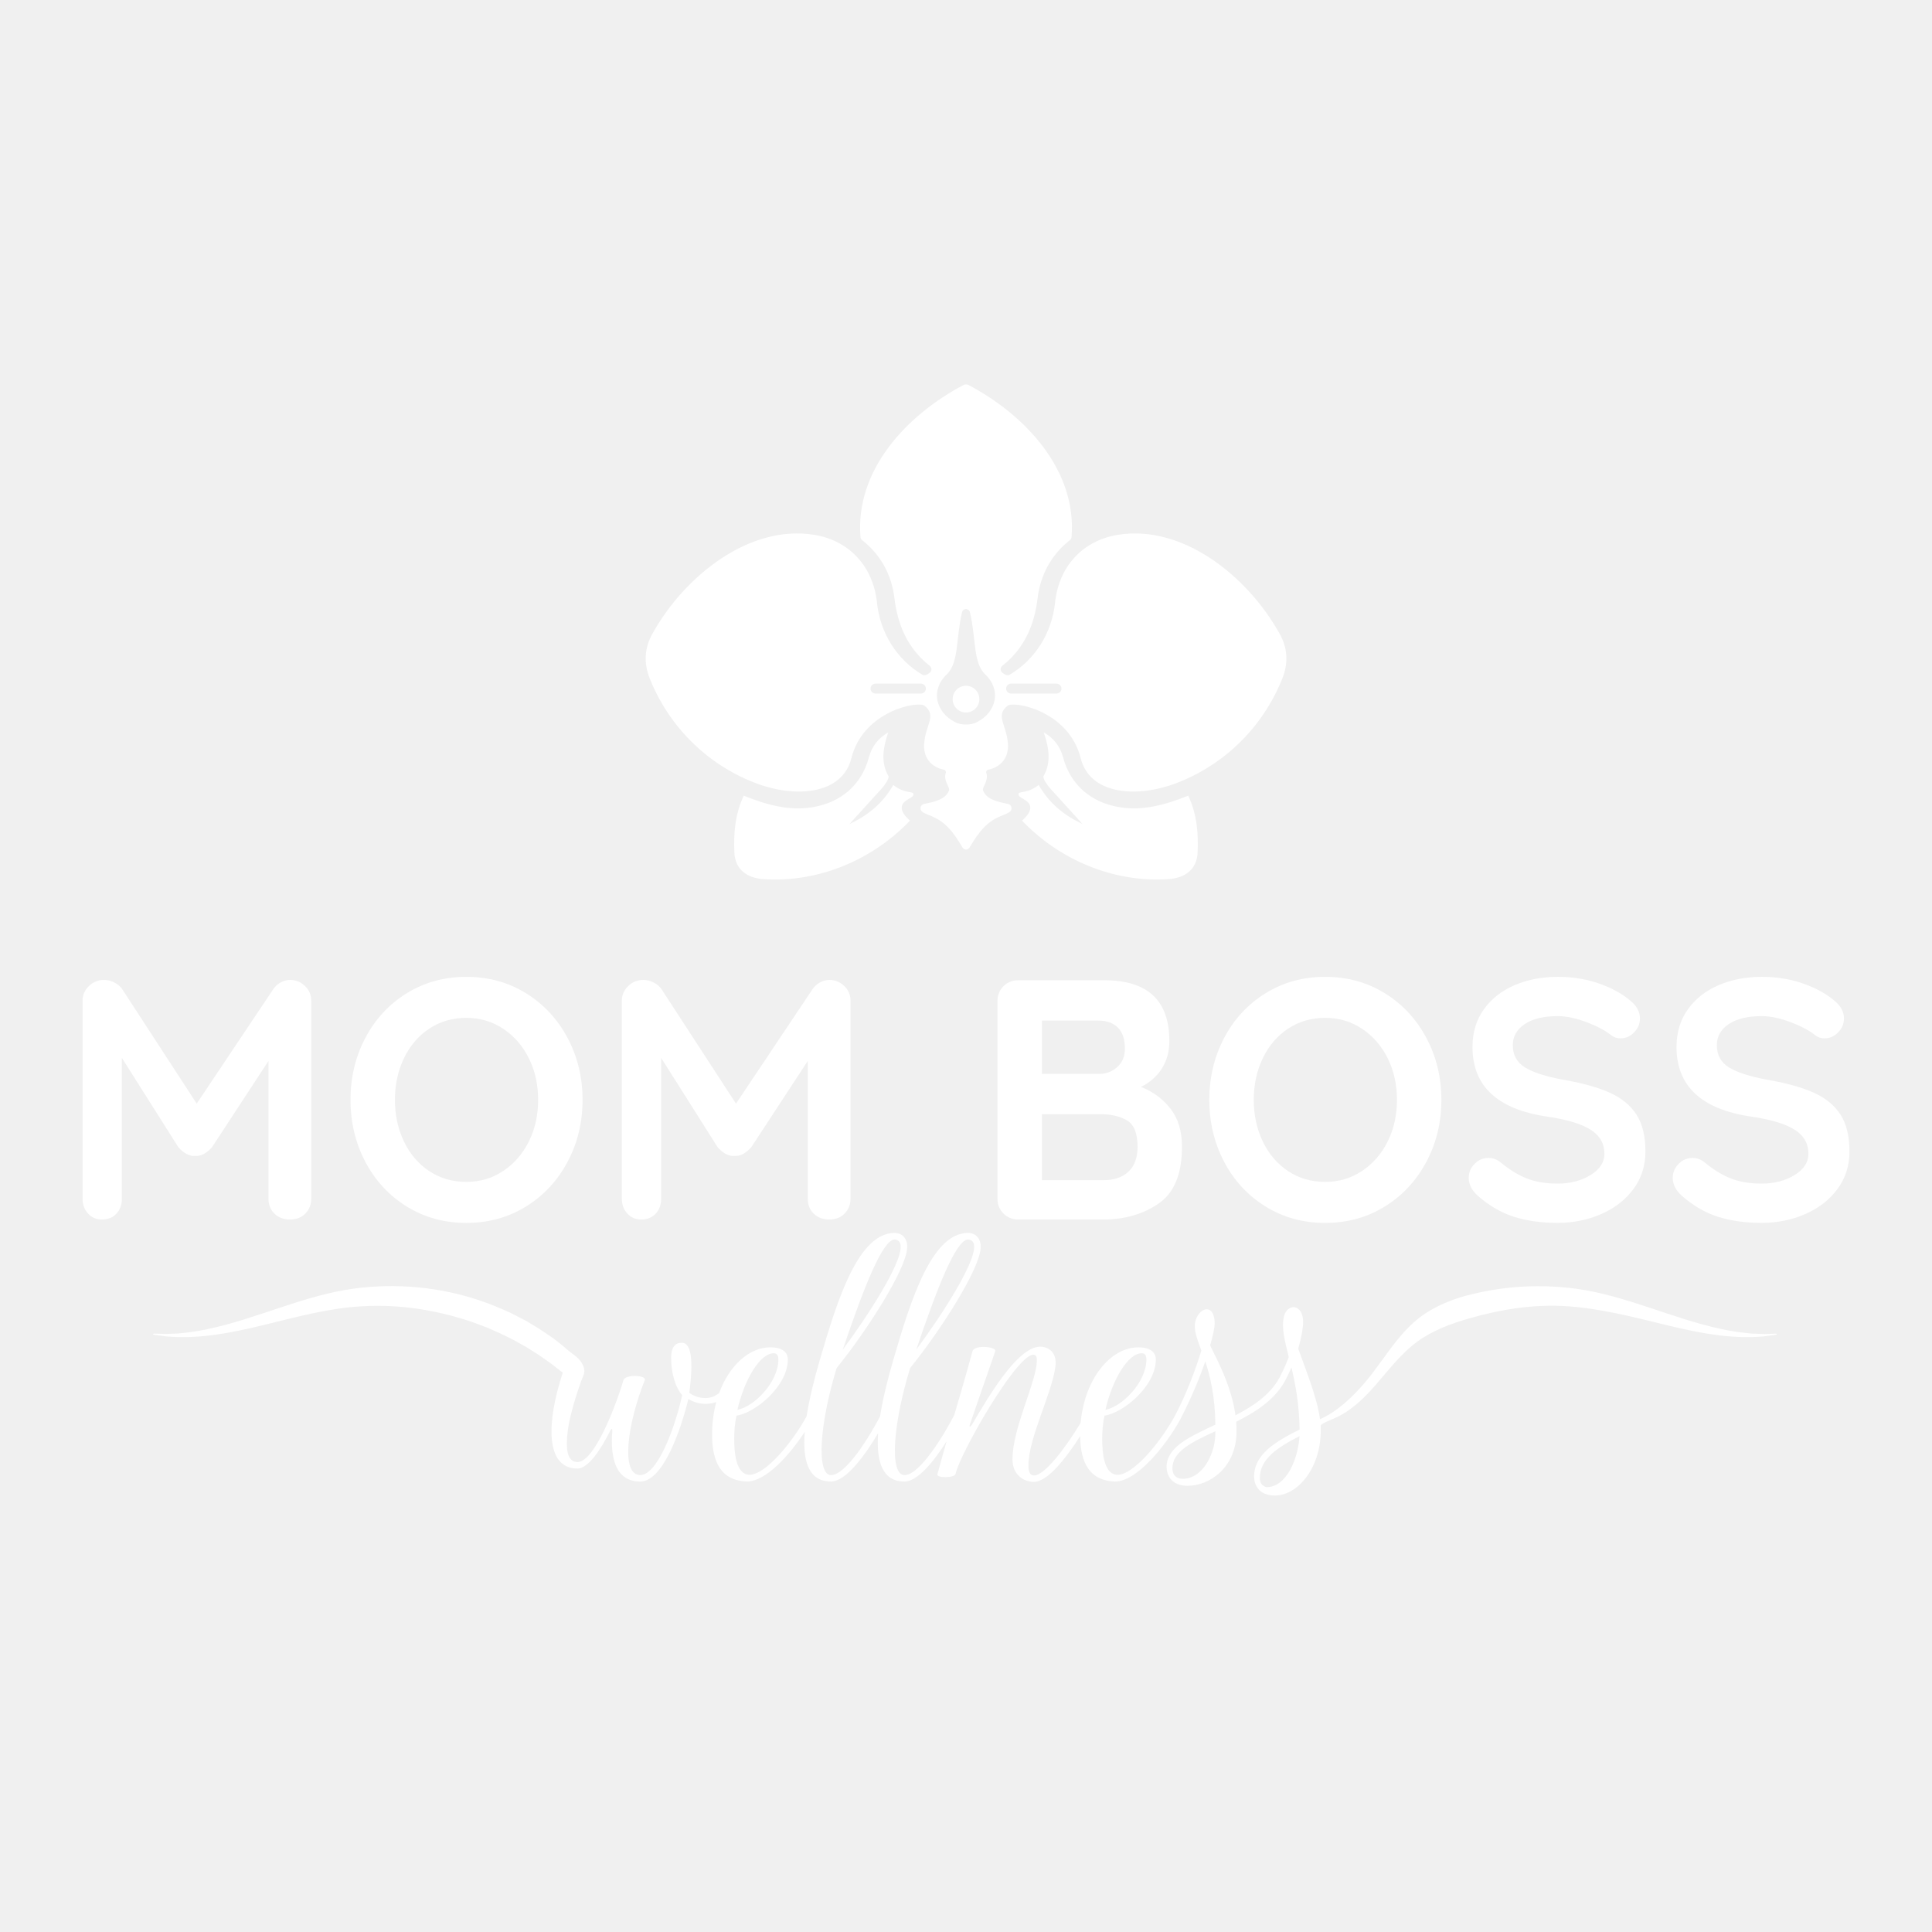
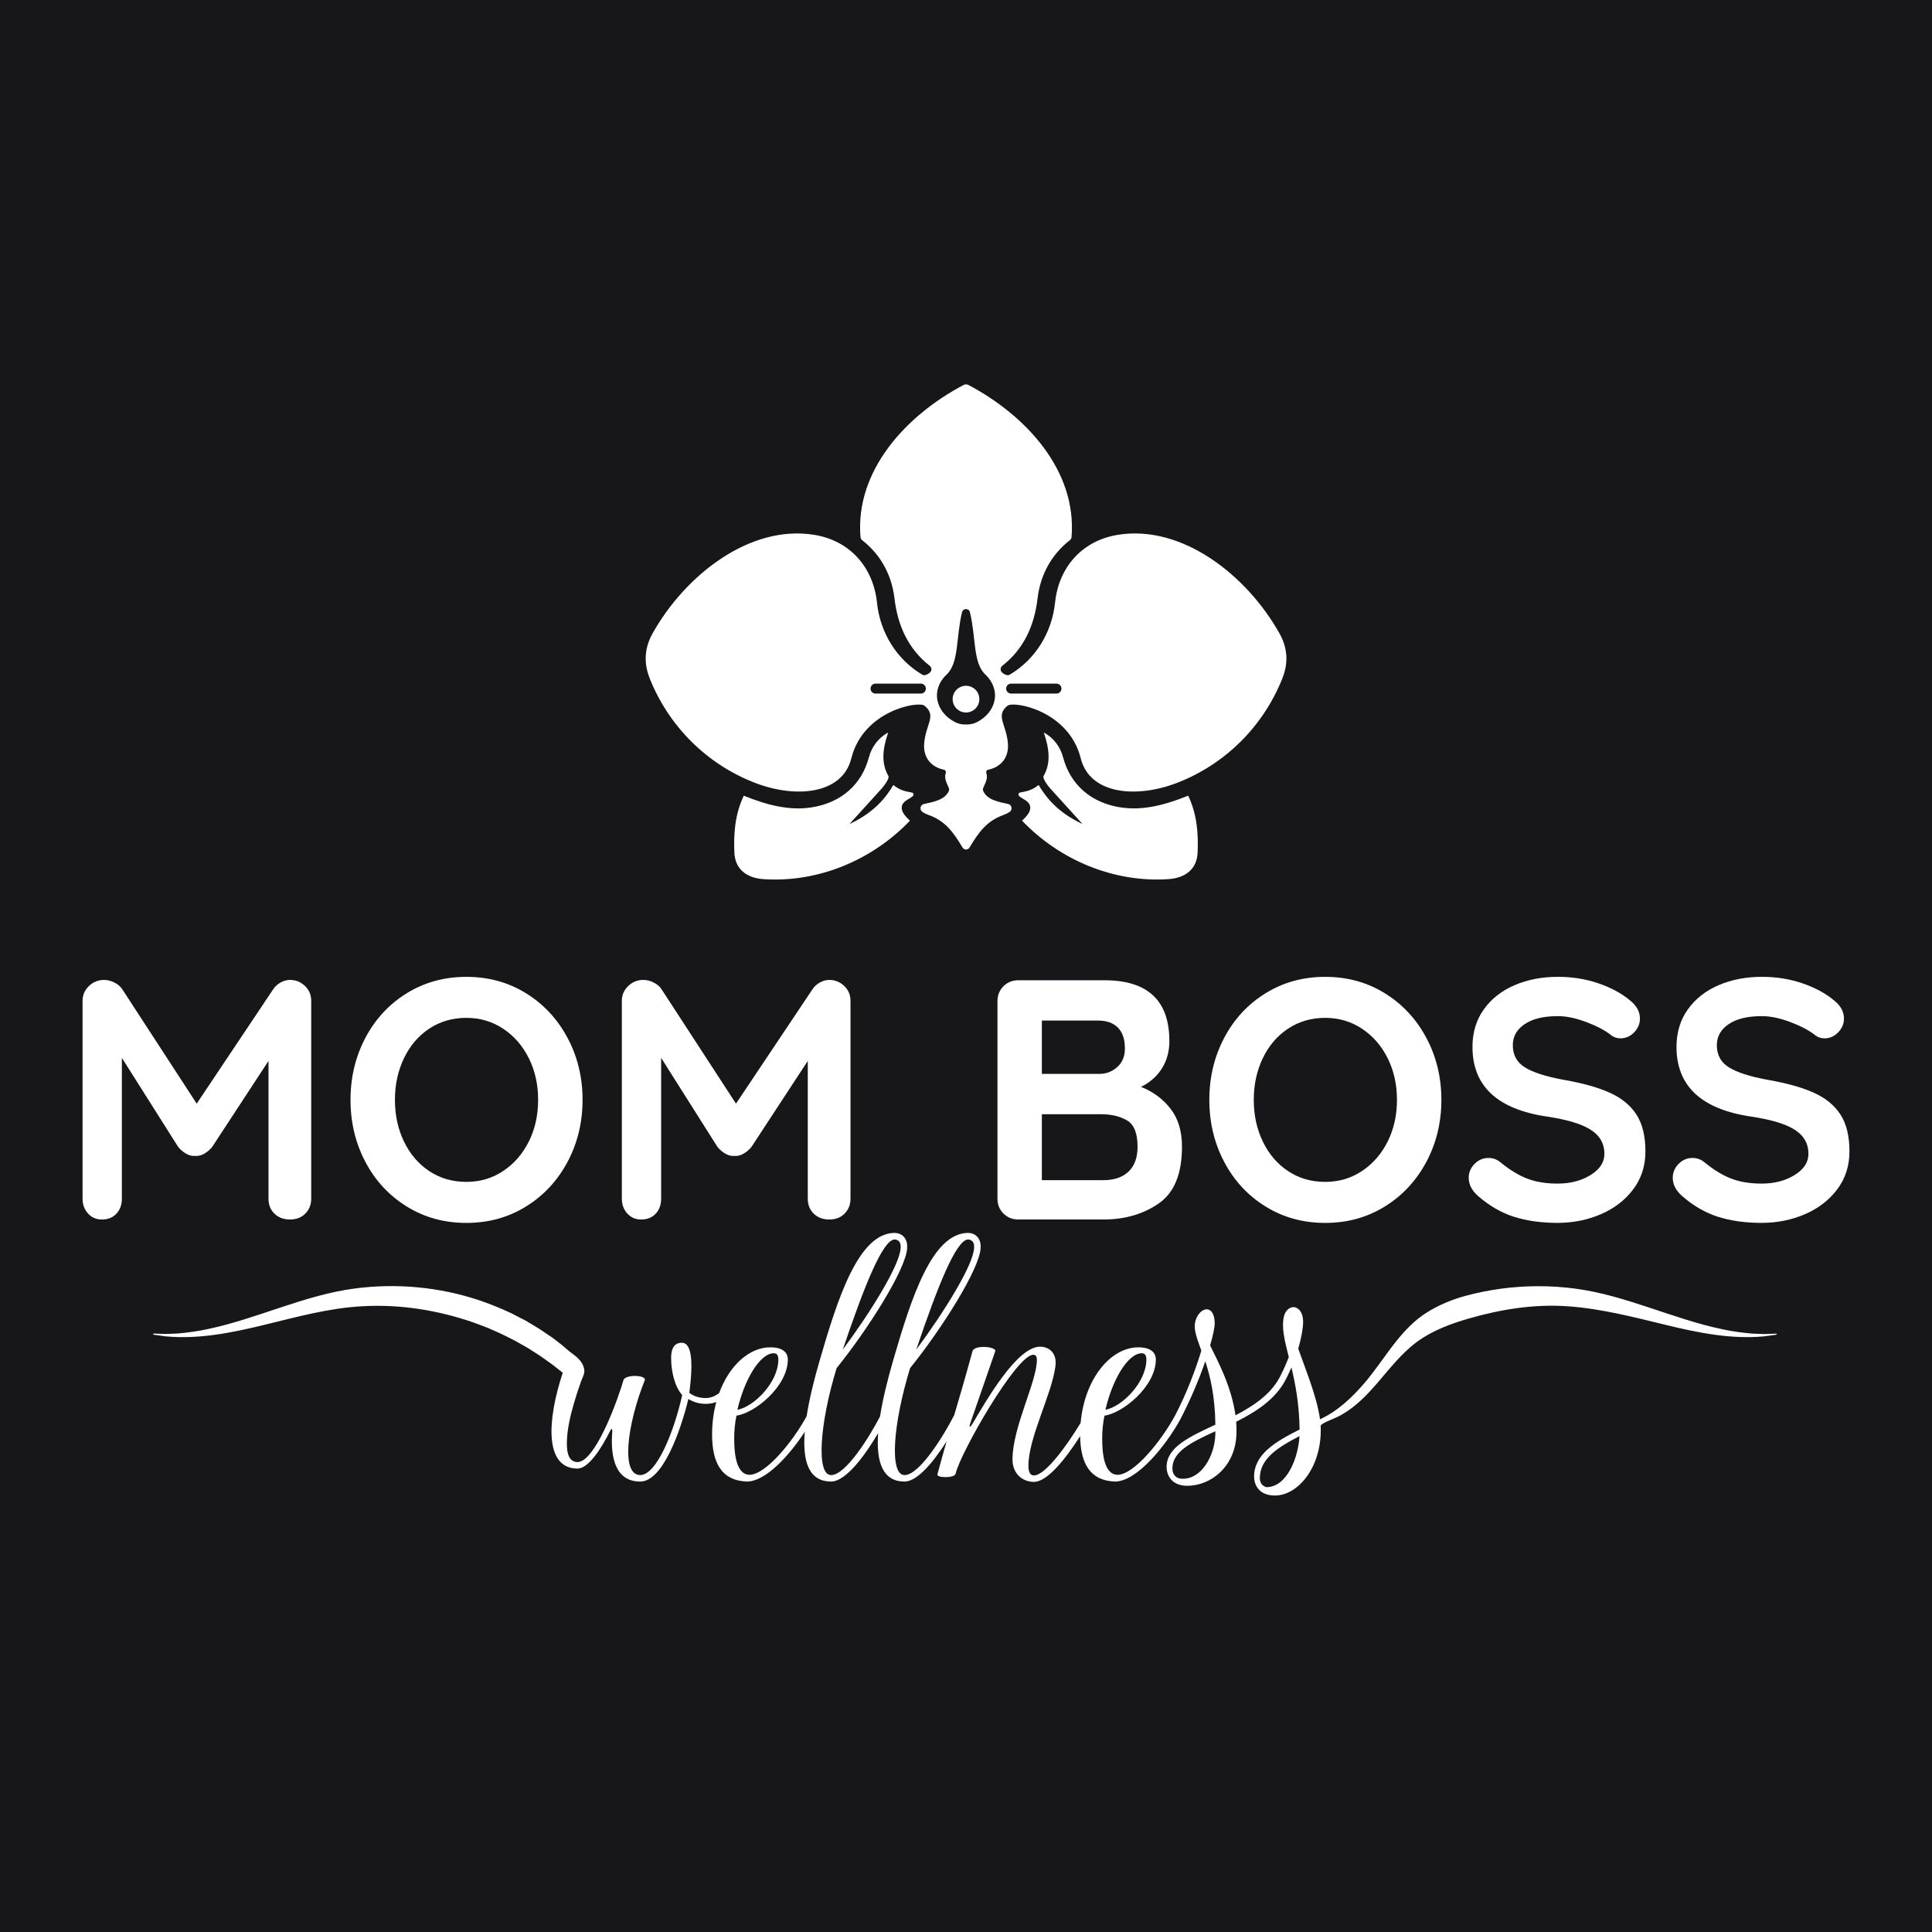
<svg xmlns="http://www.w3.org/2000/svg" id="Logo" viewBox="0 0 1024 1024">
-   <defs>
-     <style>
-       .cls-1 {
-         fill: #fff;
-       }
-     </style>
-   </defs>
  <g id="MBW_Combomark_BW" data-name="MBW Combomark BW">
+     <rect x="0" y="0" width="1024" height="1024" style="fill: #171619;" />
    <g id="MBW_Submark_BW" data-name="MBW Submark BW">
      <g id="MOM_BOSS" data-name="MOM BOSS">
-         <path class="cls-1" d="M161.6,522.55c2.23,2.11,3.35,4.74,3.35,7.88v104.88c0,3.14-1.03,5.77-3.08,7.88s-4.77,3.17-8.15,3.17-6.13-1.03-8.24-3.08c-2.11-2.05-3.17-4.71-3.17-7.97v-73l-29.89,45.65c-1.21,1.45-2.6,2.62-4.17,3.53-1.57.9-3.2,1.3-4.89,1.17-1.57.12-3.14-.27-4.71-1.17-1.57-.91-2.96-2.08-4.17-3.53l-29.89-47.27v74.62c0,3.26-.97,5.92-2.9,7.97-1.93,2.05-4.47,3.08-7.61,3.08s-5.5-1.06-7.42-3.17c-1.94-2.11-2.9-4.74-2.9-7.88v-104.88c0-3.02,1.12-5.61,3.35-7.79,2.23-2.17,4.92-3.26,8.06-3.26,1.81,0,3.63.45,5.43,1.36,1.81.9,3.2,2.08,4.17,3.53l39.49,60.68,40.58-60.68c.96-1.45,2.27-2.63,3.89-3.53,1.63-.9,3.29-1.36,4.98-1.36,3.02,0,5.65,1.06,7.88,3.17Z" />
-         <path class="cls-1" d="M300.8,615.83c-5.32,9.96-12.65,17.85-22.01,23.64-9.36,5.8-19.9,8.7-31.61,8.7s-22.25-2.9-31.6-8.7c-9.36-5.79-16.67-13.67-21.92-23.64-5.25-9.96-7.88-20.92-7.88-32.87s2.62-22.91,7.88-32.88c5.25-9.96,12.56-17.84,21.92-23.64,9.36-5.79,19.89-8.69,31.6-8.69s22.25,2.9,31.61,8.69c9.36,5.8,16.69,13.68,22.01,23.64,5.31,9.96,7.97,20.92,7.97,32.88s-2.66,22.91-7.97,32.87ZM280.33,560.95c-3.26-6.58-7.79-11.8-13.59-15.67-5.8-3.86-12.32-5.8-19.57-5.8s-13.92,1.91-19.65,5.71c-5.74,3.8-10.21,9.03-13.4,15.66-3.2,6.64-4.8,14.01-4.8,22.1s1.6,15.46,4.8,22.1c3.2,6.64,7.67,11.87,13.4,15.67,5.73,3.8,12.28,5.7,19.65,5.7s13.77-1.93,19.57-5.8c5.79-3.86,10.32-9.09,13.59-15.67,3.26-6.57,4.89-13.91,4.89-22s-1.63-15.42-4.89-22.01Z" />
-         <path class="cls-1" d="M447.43,522.55c2.23,2.11,3.35,4.74,3.35,7.88v104.88c0,3.14-1.03,5.77-3.08,7.88s-4.77,3.17-8.15,3.17-6.13-1.03-8.24-3.08c-2.11-2.05-3.17-4.71-3.17-7.97v-73l-29.89,45.65c-1.21,1.45-2.6,2.62-4.17,3.53-1.57.9-3.2,1.3-4.89,1.17-1.57.12-3.14-.27-4.71-1.17-1.57-.91-2.96-2.08-4.17-3.53l-29.89-47.27v74.62c0,3.26-.97,5.92-2.9,7.97-1.93,2.05-4.47,3.08-7.61,3.08s-5.5-1.06-7.42-3.17c-1.94-2.11-2.9-4.74-2.9-7.88v-104.88c0-3.02,1.12-5.61,3.35-7.79,2.23-2.17,4.92-3.26,8.06-3.26,1.81,0,3.63.45,5.43,1.36,1.81.9,3.2,2.08,4.17,3.53l39.49,60.68,40.58-60.68c.96-1.45,2.27-2.63,3.89-3.53,1.63-.9,3.29-1.36,4.98-1.36,3.02,0,5.65,1.06,7.88,3.17Z" />
-         <path class="cls-1" d="M620.41,587.66c4.05,5.19,6.07,11.9,6.07,20.11,0,14.37-4.1,24.4-12.31,30.07-8.22,5.68-18,8.52-29.34,8.52h-45.1c-3.14,0-5.77-1.06-7.88-3.17-2.11-2.11-3.17-4.74-3.17-7.88v-104.7c0-3.14,1.06-5.76,3.17-7.88,2.11-2.11,4.74-3.17,7.88-3.17h45.64c22.94,0,34.42,10.75,34.42,32.24,0,5.43-1.3,10.24-3.89,14.4-2.6,4.17-6.31,7.46-11.14,9.87,6.4,2.54,11.62,6.4,15.66,11.59ZM592.51,544.64c-2.48-2.47-5.95-3.71-10.41-3.71h-29.89v28.26h30.43c3.63,0,6.8-1.2,9.51-3.62,2.72-2.41,4.07-5.68,4.07-9.78,0-4.95-1.24-8.66-3.71-11.14ZM598.13,620.99c3.2-3.02,4.8-7.42,4.8-13.22,0-7.12-1.87-11.77-5.62-13.95-3.74-2.18-8.33-3.26-13.76-3.26h-31.34v34.96h32.61c5.68,0,10.11-1.51,13.31-4.53Z" />
-         <path class="cls-1" d="M755.99,615.83c-5.32,9.96-12.65,17.85-22.01,23.64-9.36,5.8-19.9,8.7-31.61,8.7s-22.25-2.9-31.6-8.7c-9.36-5.79-16.67-13.67-21.92-23.64-5.25-9.96-7.88-20.92-7.88-32.87s2.62-22.91,7.88-32.88c5.25-9.96,12.56-17.84,21.92-23.64,9.36-5.79,19.89-8.69,31.6-8.69s22.25,2.9,31.61,8.69c9.36,5.8,16.69,13.68,22.01,23.64,5.31,9.96,7.97,20.92,7.97,32.88s-2.66,22.91-7.97,32.87ZM735.53,560.95c-3.26-6.58-7.79-11.8-13.59-15.67-5.8-3.86-12.32-5.8-19.57-5.8s-13.92,1.91-19.65,5.71c-5.74,3.8-10.21,9.03-13.4,15.66-3.2,6.64-4.8,14.01-4.8,22.1s1.6,15.46,4.8,22.1c3.2,6.64,7.67,11.87,13.4,15.67,5.73,3.8,12.28,5.7,19.65,5.7s13.77-1.93,19.57-5.8c5.79-3.86,10.32-9.09,13.59-15.67,3.26-6.57,4.89-13.91,4.89-22s-1.63-15.42-4.89-22.01Z" />
-         <path class="cls-1" d="M802.36,644.9c-6.77-2.17-13.1-5.86-19.02-11.05-3.26-2.89-4.89-6.09-4.89-9.6,0-2.78,1.02-5.22,3.08-7.34,2.05-2.11,4.53-3.17,7.43-3.17,2.29,0,4.34.73,6.16,2.18,4.83,3.99,9.54,6.88,14.13,8.69,4.59,1.81,10.02,2.72,16.3,2.72,6.76,0,12.59-1.51,17.48-4.53,4.89-3.02,7.34-6.76,7.34-11.23,0-5.43-2.42-9.69-7.25-12.77-4.83-3.08-12.5-5.4-23.01-6.97-26.45-3.86-39.67-16.18-39.67-36.95,0-7.61,1.99-14.22,5.98-19.84,3.99-5.61,9.42-9.9,16.3-12.86,6.88-2.96,14.55-4.44,23.01-4.44,7.61,0,14.76,1.15,21.46,3.44,6.7,2.29,12.29,5.32,16.76,9.06,3.5,2.78,5.25,5.98,5.25,9.6,0,2.78-1.03,5.23-3.08,7.34-2.05,2.11-4.47,3.17-7.25,3.17-1.81,0-3.44-.54-4.89-1.63-3.14-2.54-7.52-4.86-13.13-6.98-5.62-2.11-10.66-3.17-15.12-3.17-7.61,0-13.49,1.42-17.66,4.26-4.17,2.84-6.25,6.55-6.25,11.14,0,5.19,2.14,9.11,6.43,11.77,4.28,2.66,11.02,4.83,20.2,6.52,10.38,1.81,18.69,4.14,24.91,6.97,6.22,2.84,10.89,6.7,14.04,11.59,3.14,4.89,4.71,11.39,4.71,19.47,0,7.61-2.14,14.28-6.43,20.02-4.29,5.73-9.99,10.14-17.12,13.22-7.12,3.08-14.8,4.62-23.01,4.62-8.69,0-16.42-1.09-23.18-3.26Z" />
-         <path class="cls-1" d="M910.5,644.9c-6.77-2.17-13.1-5.86-19.02-11.05-3.26-2.89-4.89-6.09-4.89-9.6,0-2.78,1.02-5.22,3.08-7.34s4.53-3.17,7.43-3.17c2.29,0,4.34.73,6.16,2.18,4.83,3.99,9.54,6.88,14.13,8.69,4.59,1.81,10.02,2.72,16.3,2.72,6.76,0,12.59-1.51,17.48-4.53,4.89-3.02,7.34-6.76,7.34-11.23,0-5.43-2.42-9.69-7.25-12.77-4.83-3.08-12.5-5.4-23.01-6.97-26.45-3.86-39.67-16.18-39.67-36.95,0-7.61,1.99-14.22,5.98-19.84,3.99-5.61,9.42-9.9,16.3-12.86,6.88-2.96,14.55-4.44,23.01-4.44,7.61,0,14.76,1.15,21.46,3.44,6.7,2.29,12.29,5.32,16.76,9.06,3.5,2.78,5.25,5.98,5.25,9.6,0,2.78-1.03,5.23-3.08,7.34-2.05,2.11-4.47,3.17-7.25,3.17-1.81,0-3.44-.54-4.89-1.63-3.14-2.54-7.52-4.86-13.13-6.98-5.62-2.11-10.66-3.17-15.12-3.17-7.61,0-13.49,1.42-17.66,4.26-4.17,2.84-6.25,6.55-6.25,11.14,0,5.19,2.14,9.11,6.43,11.77,4.28,2.66,11.02,4.83,20.2,6.52,10.38,1.81,18.69,4.14,24.91,6.97,6.22,2.84,10.89,6.7,14.04,11.59,3.14,4.89,4.71,11.39,4.71,19.47,0,7.61-2.14,14.28-6.43,20.02-4.29,5.73-9.99,10.14-17.12,13.22-7.12,3.08-14.8,4.62-23.01,4.62-8.69,0-16.42-1.09-23.18-3.26Z" />
+         <path d="M161.6,522.55c2.23,2.11,3.35,4.74,3.35,7.88v104.88c0,3.14-1.03,5.77-3.08,7.88s-4.77,3.17-8.15,3.17-6.13-1.03-8.24-3.08c-2.11-2.05-3.17-4.71-3.17-7.97v-73l-29.89,45.65c-1.21,1.45-2.6,2.62-4.17,3.53-1.57.9-3.2,1.3-4.89,1.17-1.57.12-3.14-.27-4.71-1.17-1.57-.91-2.96-2.08-4.17-3.53l-29.89-47.27v74.62c0,3.26-.97,5.92-2.9,7.97-1.93,2.05-4.47,3.08-7.61,3.08s-5.5-1.06-7.42-3.17c-1.94-2.11-2.9-4.74-2.9-7.88v-104.88c0-3.02,1.12-5.61,3.35-7.79,2.23-2.17,4.92-3.26,8.06-3.26,1.81,0,3.63.45,5.43,1.36,1.81.9,3.2,2.08,4.17,3.53l39.49,60.68,40.58-60.68c.96-1.45,2.27-2.63,3.89-3.53,1.63-.9,3.29-1.36,4.98-1.36,3.02,0,5.65,1.06,7.88,3.17Z" style="fill: #fff;" />
+         <path d="M300.8,615.83c-5.32,9.96-12.65,17.85-22.01,23.64-9.36,5.8-19.9,8.7-31.61,8.7s-22.25-2.9-31.6-8.7c-9.36-5.79-16.67-13.67-21.92-23.64-5.25-9.96-7.88-20.92-7.88-32.87s2.62-22.91,7.88-32.88c5.25-9.96,12.56-17.84,21.92-23.64,9.36-5.79,19.89-8.69,31.6-8.69s22.25,2.9,31.61,8.69c9.36,5.8,16.69,13.68,22.01,23.64,5.31,9.96,7.97,20.92,7.97,32.88s-2.66,22.91-7.97,32.87ZM280.33,560.95c-3.26-6.58-7.79-11.8-13.59-15.67-5.8-3.86-12.32-5.8-19.57-5.8s-13.92,1.91-19.65,5.71c-5.74,3.8-10.21,9.03-13.4,15.66-3.2,6.64-4.8,14.01-4.8,22.1s1.6,15.46,4.8,22.1c3.2,6.64,7.67,11.87,13.4,15.67,5.73,3.8,12.28,5.7,19.65,5.7s13.77-1.93,19.57-5.8c5.79-3.86,10.32-9.09,13.59-15.67,3.26-6.57,4.89-13.91,4.89-22s-1.63-15.42-4.89-22.01Z" style="fill: #fff;" />
+         <path d="M447.43,522.55c2.23,2.11,3.35,4.74,3.35,7.88v104.88c0,3.14-1.03,5.77-3.08,7.88s-4.77,3.17-8.15,3.17-6.13-1.03-8.24-3.08c-2.11-2.05-3.17-4.71-3.17-7.97v-73l-29.89,45.65c-1.21,1.45-2.6,2.62-4.17,3.53-1.57.9-3.2,1.3-4.89,1.17-1.57.12-3.14-.27-4.71-1.17-1.57-.91-2.96-2.08-4.17-3.53l-29.89-47.27v74.62c0,3.26-.97,5.92-2.9,7.97-1.93,2.05-4.47,3.08-7.61,3.08s-5.5-1.06-7.42-3.17c-1.94-2.11-2.9-4.74-2.9-7.88v-104.88c0-3.02,1.12-5.61,3.35-7.79,2.23-2.17,4.92-3.26,8.06-3.26,1.81,0,3.63.45,5.43,1.36,1.81.9,3.2,2.08,4.17,3.53l39.49,60.68,40.58-60.68c.96-1.45,2.27-2.63,3.89-3.53,1.63-.9,3.29-1.36,4.98-1.36,3.02,0,5.65,1.06,7.88,3.17Z" style="fill: #fff;" />
+         <path d="M620.41,587.66c4.05,5.19,6.07,11.9,6.07,20.11,0,14.37-4.1,24.4-12.31,30.07-8.22,5.68-18,8.52-29.34,8.52h-45.1c-3.14,0-5.77-1.06-7.88-3.17-2.11-2.11-3.17-4.74-3.17-7.88v-104.7c0-3.14,1.06-5.76,3.17-7.88,2.11-2.11,4.74-3.17,7.88-3.17h45.64c22.94,0,34.42,10.75,34.42,32.24,0,5.43-1.3,10.24-3.89,14.4-2.6,4.17-6.31,7.46-11.14,9.87,6.4,2.54,11.62,6.4,15.66,11.59ZM592.51,544.64c-2.48-2.47-5.95-3.71-10.41-3.71h-29.89v28.26h30.43c3.63,0,6.8-1.2,9.51-3.62,2.72-2.41,4.07-5.68,4.07-9.78,0-4.95-1.24-8.66-3.71-11.14ZM598.13,620.99c3.2-3.02,4.8-7.42,4.8-13.22,0-7.12-1.87-11.77-5.62-13.95-3.74-2.18-8.33-3.26-13.76-3.26h-31.34v34.96h32.61c5.68,0,10.11-1.51,13.31-4.53Z" style="fill: #fff;" />
+         <path d="M755.99,615.83c-5.32,9.96-12.65,17.85-22.01,23.64-9.36,5.8-19.9,8.7-31.61,8.7s-22.25-2.9-31.6-8.7c-9.36-5.79-16.67-13.67-21.92-23.64-5.25-9.96-7.88-20.92-7.88-32.87s2.62-22.91,7.88-32.88c5.25-9.96,12.56-17.84,21.92-23.64,9.36-5.79,19.89-8.69,31.6-8.69s22.25,2.9,31.61,8.69c9.36,5.8,16.69,13.68,22.01,23.64,5.31,9.96,7.97,20.92,7.97,32.88s-2.66,22.91-7.97,32.87ZM735.53,560.95c-3.26-6.58-7.79-11.8-13.59-15.67-5.8-3.86-12.32-5.8-19.57-5.8s-13.92,1.91-19.65,5.71c-5.74,3.8-10.21,9.03-13.4,15.66-3.2,6.64-4.8,14.01-4.8,22.1s1.6,15.46,4.8,22.1c3.2,6.64,7.67,11.87,13.4,15.67,5.73,3.8,12.28,5.7,19.65,5.7s13.77-1.93,19.57-5.8c5.79-3.86,10.32-9.09,13.59-15.67,3.26-6.57,4.89-13.91,4.89-22s-1.63-15.42-4.89-22.01Z" style="fill: #fff;" />
+         <path d="M802.36,644.9c-6.77-2.17-13.1-5.86-19.02-11.05-3.26-2.89-4.89-6.09-4.89-9.6,0-2.78,1.02-5.22,3.08-7.34,2.05-2.11,4.53-3.17,7.43-3.17,2.29,0,4.34.73,6.16,2.18,4.83,3.99,9.54,6.88,14.13,8.69,4.59,1.81,10.02,2.72,16.3,2.72,6.76,0,12.59-1.51,17.48-4.53,4.89-3.02,7.34-6.76,7.34-11.23,0-5.43-2.42-9.69-7.25-12.77-4.83-3.08-12.5-5.4-23.01-6.97-26.45-3.86-39.67-16.18-39.67-36.95,0-7.61,1.99-14.22,5.98-19.84,3.99-5.61,9.42-9.9,16.3-12.86,6.88-2.96,14.55-4.44,23.01-4.44,7.61,0,14.76,1.15,21.46,3.44,6.7,2.29,12.29,5.32,16.76,9.06,3.5,2.78,5.25,5.98,5.25,9.6,0,2.78-1.03,5.23-3.08,7.34-2.05,2.11-4.47,3.17-7.25,3.17-1.81,0-3.44-.54-4.89-1.63-3.14-2.54-7.52-4.86-13.13-6.98-5.62-2.11-10.66-3.17-15.12-3.17-7.61,0-13.49,1.42-17.66,4.26-4.17,2.84-6.25,6.55-6.25,11.14,0,5.19,2.14,9.11,6.43,11.77,4.28,2.66,11.02,4.83,20.2,6.52,10.38,1.81,18.69,4.14,24.91,6.97,6.22,2.84,10.89,6.7,14.04,11.59,3.14,4.89,4.71,11.39,4.71,19.47,0,7.61-2.14,14.28-6.43,20.02-4.29,5.73-9.99,10.14-17.12,13.22-7.12,3.08-14.8,4.62-23.01,4.62-8.69,0-16.42-1.09-23.18-3.26Z" style="fill: #fff;" />
+         <path d="M910.5,644.9c-6.77-2.17-13.1-5.86-19.02-11.05-3.26-2.89-4.89-6.09-4.89-9.6,0-2.78,1.02-5.22,3.08-7.34s4.53-3.17,7.43-3.17c2.29,0,4.34.73,6.16,2.18,4.83,3.99,9.54,6.88,14.13,8.69,4.59,1.81,10.02,2.72,16.3,2.72,6.76,0,12.59-1.51,17.48-4.53,4.89-3.02,7.34-6.76,7.34-11.23,0-5.43-2.42-9.69-7.25-12.77-4.83-3.08-12.5-5.4-23.01-6.97-26.45-3.86-39.67-16.18-39.67-36.95,0-7.61,1.99-14.22,5.98-19.84,3.99-5.61,9.42-9.9,16.3-12.86,6.88-2.96,14.55-4.44,23.01-4.44,7.61,0,14.76,1.15,21.46,3.44,6.7,2.29,12.29,5.32,16.76,9.06,3.5,2.78,5.25,5.98,5.25,9.6,0,2.78-1.03,5.23-3.08,7.34-2.05,2.11-4.47,3.17-7.25,3.17-1.81,0-3.44-.54-4.89-1.63-3.14-2.54-7.52-4.86-13.13-6.98-5.62-2.11-10.66-3.17-15.12-3.17-7.61,0-13.49,1.42-17.66,4.26-4.17,2.84-6.25,6.55-6.25,11.14,0,5.19,2.14,9.11,6.43,11.77,4.28,2.66,11.02,4.83,20.2,6.52,10.38,1.81,18.69,4.14,24.91,6.97,6.22,2.84,10.89,6.7,14.04,11.59,3.14,4.89,4.71,11.39,4.71,19.47,0,7.61-2.14,14.28-6.43,20.02-4.29,5.73-9.99,10.14-17.12,13.22-7.12,3.08-14.8,4.62-23.01,4.62-8.69,0-16.42-1.09-23.18-3.26Z" style="fill: #fff;" />
      </g>
-       <path id="wellness_with_wave" data-name="wellness with wave" class="cls-1" d="M941.31,706.87c-1.83.06-4.57.15-6.32.21-1.73-.07-4.6-.16-6.3-.25-5.26-.46-10.83-1.19-15.99-2.34-26.13-5.48-50.69-17.81-77.37-21.44-6.71-.91-13.48-1.36-20.25-1.34-13.04.03-26.08,1.76-38.66,5.21-6.99,1.91-14.15,4.92-20.29,8.8-6.12,3.86-11.23,9.14-15.75,14.74-5.94,7.36-11.01,15.39-17.17,22.57-6.52,7.6-14.37,15.06-23.57,19.2-1.72-12.24-7.76-26.54-11.54-37.4,1.72-6.03,2.58-11.03,2.58-14.13,0-3.45-1.04-6.38-3.62-7.58-2.41-1.04-5.51.52-6.55,4.65-1.38,5.86.34,12.58,2.58,21.54-1.03,2.59-2.24,5.52-3.96,8.96-4.66,10.16-14.13,16.54-24.3,21.88-2.07-14.99-8.96-27.92-13.44-37.05,1.55-5.34,2.42-9.48,2.42-11.72,0-3.79-1.21-7.41-4.31-7.41-1.55,0-3.45,1.2-4.83,3.62-2.93,5.17-.86,10.16,2.07,18.26-2.93,9.65-7.58,22.23-13.78,34.12-7.58,14.13-22.06,31.7-30.67,31.7-7.24-.17-8.1-11.72-8.1-19.3,0-3.96.34-7.92,1.21-12.06,9.48-1.21,27.22-15.34,27.22-29.81,0-2.76-1.72-6.38-9.3-6.38-14.61,0-28.47,16.54-30.56,40.04-8.04,13.24-18.99,27.85-24.75,27.85-2.07,0-2.93-1.9-2.93-5.17,0-14.82,12.41-37.91,14.3-52.56,1.04-7.76-3.96-10.51-8.1-10.51-12.24,0-28.26,28.09-35.84,40.84-1.2,2.07-1.89,1.9-1.38.34l13.44-38.77c.86-2.41-11.03-3.62-12.06,0-4.04,14.74-6.82,24.14-9.65,33.79-5.18,10.17-18.26,31.86-26.36,31.86s-6.2-26.88,2.93-56.69c16.54-20.5,36.7-52.21,37.39-63.58.34-4.31-1.9-7.92-6.55-8.1-19.13,0-30.16,34.29-39.8,67.54-3.02,10.43-5.54,20.63-6.95,29.73-5.42,10.45-18.07,31.1-25.96,31.1s-6.2-26.88,2.93-56.69c16.54-20.5,36.7-52.21,37.39-63.58.34-4.31-1.9-7.92-6.55-8.1-19.13,0-30.16,34.29-39.8,67.54-3.02,10.4-5.53,20.58-6.94,29.67-7.68,14-21.81,30.99-30.28,30.99-7.24-.17-8.1-11.72-8.1-19.3,0-3.96.34-7.92,1.21-12.06,9.48-1.21,27.22-15.34,27.22-29.81,0-2.76-1.72-6.38-9.3-6.38-11.05,0-21.67,9.46-27.1,24.23-2.06,1.63-4.42,2.65-7.2,2.65-3.45,0-6.38-1.03-8.62-2.76,2.93-22.23-.52-26.54-3.96-26.54-2.76,0-5.68,1.38-5.68,8.1,0,7.06,1.9,15.16,5.86,19.64-4.14,18.78-13.44,42.39-22.23,42.39-10.34,0-7.06-26.54,2.41-50.32,1.04-2.41-8.79-3.27-11.03-.52-.17.17-.17.34-.34.69l-1.03,3.45c-6.03,18.26-15.68,39.8-23.26,39.8-.54,0-1.08-.07-1.6-.24-3.91-1.29-4.08-6.92-4.03-10.26.12-6.9,1.79-13.81,3.67-20.41,1.14-4,2.43-7.96,3.85-11.87.64-1.77,1.83-3.75,1.73-5.65-.1-1.9-.95-3.72-2.12-5.2-1.37-1.73-3.14-3.05-4.91-4.34-1.84-1.34-3.47-3.02-5.3-4.4-1.22-.93-3.18-2.52-4.48-3.47l-1.56-1.06-3.13-2.12c-2.81-1.99-6.7-4.16-9.64-5.95-2.09-1.07-5.46-2.84-7.55-3.9-5.42-2.52-10.96-4.8-16.61-6.74-21.37-7.22-44.57-9.34-66.9-6.31-26.68,3.63-51.24,15.96-77.37,21.44-5.16,1.15-10.72,1.88-15.99,2.34-1.7.09-4.58.18-6.3.25-1.76-.05-4.49-.14-6.32-.21-.16-.02-.31.1-.33.26-.02.16.09.32.26.34,2.13.29,4.05.56,6.34.87,17.39,1.66,34.9-1.87,51.68-5.94,17.45-4.22,34.68-9.07,52.6-10.01,19.74-1.15,39.75,2.04,58.41,8.44,2.73.95,5.44,2.06,8.15,3.06,1.78.79,4.59,2.04,6.37,2.82,2.32,1.04,5.49,2.74,7.8,3.87,1.85,1.06,4.98,2.8,6.83,3.85,1.96,1.25,4.63,2.97,6.6,4.22.97.73,3.21,2.28,4.26,3.03.42.31,1.75,1.22,2.14,1.51l.68.54c1.63,1.31,3.29,2.61,4.95,3.9-8.42,25.48-9.66,50.79,7.82,50.79,5.69,0,12.41-10.16,17.4-20.16.69-1.2,1.04-1.2,1.04.34-1.21,14.65,2.06,26.71,14.82,26.71,11.89,0,21.37-26.71,25.5-43.77,2.58,1.55,5.51,2.58,9.13,2.58,2.14,0,4.01-.35,5.67-.97-1.42,5.24-2.23,11-2.23,17.16,0,14.82,4.82,24.47,18.44,24.99,9.94,0,22.47-13.75,30.67-26.34-1.23,15.6,2.1,26.34,13.96,26.34,8.08,0,18.56-14.81,24.94-25.65-1.07,15.23,2.32,25.65,14,25.65,7.04,0,15.91-11.25,22.29-21.32-1.45,5.07-3.04,10.73-4.89,17.53-.52,1.9,9.13,2.07,9.65-.34,2.41-10.86,32.22-63.07,41.18-63.07,1.04,0,1.9.52,1.9,2.76,0,11.55-12.92,35.67-12.92,52.73,0,7.76,5.52,11.89,11.37,11.89,6.87,0,16.36-11.52,24.49-24.26.2,14.3,5.09,23.58,18.42,24.09,11.72,0,27.05-19.13,34.64-32.91,5.52-10.68,10.17-21.71,13.27-30.85,2.58,7.93,5.17,18.44,5.34,33.6-13.61,6.38-25.85,11.89-25.85,22.4,0,4.14,2.41,10,11.03,10,12.06,0,25.68-9.82,26.02-28.09,0-2.07,0-3.96-.17-5.86,10.68-5.34,21.19-12.06,26.54-22.92,1.03-1.9,1.9-3.96,2.76-5.86,2.07,8.79,4.14,19.47,4.31,32.91-13.1,6.55-24.12,13.27-24.12,24.98,0,4.14,2.41,10,11.03,10,12.06,0,24.3-14.48,24.3-34.46v-2.58c0-.96,5.73-3.26,6.71-3.67,2.96-1.22,5.76-2.83,8.37-4.68,5.31-3.75,9.87-8.46,14.13-13.34,6.89-7.89,13.27-16.41,21.69-22.64,8.19-6.06,17.92-9.66,27.7-12.48,16.92-4.88,34.62-7.7,52.25-6.46,17.75,1.24,34.78,5.69,52.01,9.87.17.04.35.08.52.13,16.79,4.07,34.29,7.59,51.68,5.94,2.29-.3,4.21-.58,6.34-.87.17-.02.28-.17.26-.34-.02-.16-.17-.27-.33-.26ZM605.2,717.24c2.07,0,2.41,1.9,2.41,3.28,0,12.06-12.75,24.99-21.71,26.71,3.62-15.85,11.89-29.98,19.3-29.98ZM513.01,656.93c2.58.17,3.45,1.9,3.28,4.48-.35,9.13-16.2,34.46-30.67,53.94,11.37-33.6,21.02-57.9,27.4-58.42ZM474.07,656.93c2.58.17,3.45,1.9,3.28,4.48-.35,9.13-16.2,34.46-30.67,53.94,11.37-33.6,21.02-57.9,27.4-58.42ZM410.14,717.24c2.07,0,2.41,1.9,2.41,3.28,0,12.06-12.75,24.99-21.71,26.71,3.62-15.85,11.89-29.98,19.3-29.98ZM644.15,760.32c-.34,11.54-7.58,23.95-17.75,23.44-3.79-.17-5-2.93-5-5.52,0-8.96,10.34-13.96,22.75-19.64v1.72ZM671.2,788.23c-2.24-.69-3.45-2.24-3.45-4.82,0-10.17,9.31-16.2,21.02-22.23-.69,11.37-6.55,27.05-17.58,27.05Z" />
+       <path id="wellness_with_wave" data-name="wellness with wave" d="M941.31,706.87c-1.83.06-4.57.15-6.32.21-1.73-.07-4.6-.16-6.3-.25-5.26-.46-10.83-1.19-15.99-2.34-26.13-5.48-50.69-17.81-77.37-21.44-6.71-.91-13.48-1.36-20.25-1.34-13.04.03-26.08,1.76-38.66,5.21-6.99,1.91-14.15,4.92-20.29,8.8-6.12,3.86-11.23,9.14-15.75,14.74-5.94,7.36-11.01,15.39-17.17,22.57-6.52,7.6-14.37,15.06-23.57,19.2-1.72-12.24-7.76-26.54-11.54-37.4,1.72-6.03,2.58-11.03,2.58-14.13,0-3.45-1.04-6.38-3.62-7.58-2.41-1.04-5.51.52-6.55,4.65-1.38,5.86.34,12.58,2.58,21.54-1.03,2.59-2.24,5.52-3.96,8.96-4.66,10.16-14.13,16.54-24.3,21.88-2.07-14.99-8.96-27.92-13.44-37.05,1.55-5.34,2.42-9.48,2.42-11.72,0-3.79-1.21-7.41-4.31-7.41-1.55,0-3.45,1.2-4.83,3.62-2.93,5.17-.86,10.16,2.07,18.26-2.93,9.65-7.58,22.23-13.78,34.12-7.58,14.13-22.06,31.7-30.67,31.7-7.24-.17-8.1-11.72-8.1-19.3,0-3.96.34-7.92,1.21-12.06,9.48-1.21,27.22-15.34,27.22-29.81,0-2.76-1.72-6.38-9.3-6.38-14.61,0-28.47,16.54-30.56,40.04-8.04,13.24-18.99,27.85-24.75,27.85-2.07,0-2.93-1.9-2.93-5.17,0-14.82,12.41-37.91,14.3-52.56,1.04-7.76-3.96-10.51-8.1-10.51-12.24,0-28.26,28.09-35.84,40.84-1.2,2.07-1.89,1.9-1.38.34l13.44-38.77c.86-2.41-11.03-3.62-12.06,0-4.04,14.74-6.82,24.14-9.65,33.79-5.18,10.17-18.26,31.86-26.36,31.86s-6.2-26.88,2.93-56.69c16.54-20.5,36.7-52.21,37.39-63.58.34-4.31-1.9-7.92-6.55-8.1-19.13,0-30.16,34.29-39.8,67.54-3.02,10.43-5.54,20.63-6.95,29.73-5.42,10.45-18.07,31.1-25.96,31.1s-6.2-26.88,2.93-56.69c16.54-20.5,36.7-52.21,37.39-63.58.34-4.31-1.9-7.92-6.55-8.1-19.13,0-30.16,34.29-39.8,67.54-3.02,10.4-5.53,20.58-6.94,29.67-7.68,14-21.81,30.99-30.28,30.99-7.24-.17-8.1-11.72-8.1-19.3,0-3.96.34-7.92,1.21-12.06,9.48-1.21,27.22-15.34,27.22-29.81,0-2.76-1.72-6.38-9.3-6.38-11.05,0-21.67,9.46-27.1,24.23-2.06,1.63-4.42,2.65-7.2,2.65-3.45,0-6.38-1.03-8.62-2.76,2.93-22.23-.52-26.54-3.96-26.54-2.76,0-5.68,1.38-5.68,8.1,0,7.06,1.9,15.16,5.86,19.64-4.14,18.78-13.44,42.39-22.23,42.39-10.34,0-7.06-26.54,2.41-50.32,1.04-2.41-8.79-3.27-11.03-.52-.17.17-.17.34-.34.69l-1.03,3.45c-6.03,18.26-15.68,39.8-23.26,39.8-.54,0-1.08-.07-1.6-.24-3.91-1.29-4.08-6.92-4.03-10.26.12-6.9,1.79-13.81,3.67-20.41,1.14-4,2.43-7.96,3.85-11.87.64-1.77,1.83-3.75,1.73-5.65-.1-1.9-.95-3.72-2.12-5.2-1.37-1.73-3.14-3.05-4.91-4.34-1.84-1.34-3.47-3.02-5.3-4.4-1.22-.93-3.18-2.52-4.48-3.47l-1.56-1.06-3.13-2.12c-2.81-1.99-6.7-4.16-9.64-5.95-2.09-1.07-5.46-2.84-7.55-3.9-5.42-2.52-10.96-4.8-16.61-6.74-21.37-7.22-44.57-9.34-66.9-6.31-26.68,3.63-51.24,15.96-77.37,21.44-5.16,1.15-10.72,1.88-15.99,2.34-1.7.09-4.58.18-6.3.25-1.76-.05-4.49-.14-6.32-.21-.16-.02-.31.1-.33.26-.02.16.09.32.26.34,2.13.29,4.05.56,6.34.87,17.39,1.66,34.9-1.87,51.68-5.94,17.45-4.22,34.68-9.07,52.6-10.01,19.74-1.15,39.75,2.04,58.41,8.44,2.73.95,5.44,2.06,8.15,3.06,1.78.79,4.59,2.04,6.37,2.82,2.32,1.04,5.49,2.74,7.8,3.87,1.85,1.06,4.98,2.8,6.83,3.85,1.96,1.25,4.63,2.97,6.6,4.22.97.73,3.21,2.28,4.26,3.03.42.31,1.75,1.22,2.14,1.51l.68.54c1.63,1.31,3.29,2.61,4.95,3.9-8.42,25.48-9.66,50.79,7.82,50.79,5.69,0,12.41-10.16,17.4-20.16.69-1.2,1.04-1.2,1.04.34-1.21,14.65,2.06,26.71,14.82,26.71,11.89,0,21.37-26.71,25.5-43.77,2.58,1.55,5.51,2.58,9.13,2.58,2.14,0,4.01-.35,5.67-.97-1.42,5.24-2.23,11-2.23,17.16,0,14.82,4.82,24.47,18.44,24.99,9.94,0,22.47-13.75,30.67-26.34-1.23,15.6,2.1,26.34,13.96,26.34,8.08,0,18.56-14.81,24.94-25.65-1.07,15.23,2.32,25.65,14,25.65,7.04,0,15.91-11.25,22.29-21.32-1.45,5.07-3.04,10.73-4.89,17.53-.52,1.9,9.13,2.07,9.65-.34,2.41-10.86,32.22-63.07,41.18-63.07,1.04,0,1.9.52,1.9,2.76,0,11.55-12.92,35.67-12.92,52.73,0,7.76,5.52,11.89,11.37,11.89,6.87,0,16.36-11.52,24.49-24.26.2,14.3,5.09,23.58,18.42,24.09,11.72,0,27.05-19.13,34.64-32.91,5.52-10.68,10.17-21.71,13.27-30.85,2.58,7.93,5.17,18.44,5.34,33.6-13.61,6.38-25.85,11.89-25.85,22.4,0,4.14,2.41,10,11.03,10,12.06,0,25.68-9.82,26.02-28.09,0-2.07,0-3.96-.17-5.86,10.68-5.34,21.19-12.06,26.54-22.92,1.03-1.9,1.9-3.96,2.76-5.86,2.07,8.79,4.14,19.47,4.31,32.91-13.1,6.55-24.12,13.27-24.12,24.98,0,4.14,2.41,10,11.03,10,12.06,0,24.3-14.48,24.3-34.46v-2.58c0-.96,5.73-3.26,6.71-3.67,2.96-1.22,5.76-2.83,8.37-4.68,5.31-3.75,9.87-8.46,14.13-13.34,6.89-7.89,13.27-16.41,21.69-22.64,8.19-6.06,17.92-9.66,27.7-12.48,16.92-4.88,34.62-7.7,52.25-6.46,17.75,1.24,34.78,5.69,52.01,9.87.17.04.35.08.52.13,16.79,4.07,34.29,7.59,51.68,5.94,2.29-.3,4.21-.58,6.34-.87.17-.02.28-.17.26-.34-.02-.16-.17-.27-.33-.26ZM605.2,717.24c2.07,0,2.41,1.9,2.41,3.28,0,12.06-12.75,24.99-21.71,26.71,3.62-15.85,11.89-29.98,19.3-29.98ZM513.01,656.93c2.58.17,3.45,1.9,3.28,4.48-.35,9.13-16.2,34.46-30.67,53.94,11.37-33.6,21.02-57.9,27.4-58.42ZM474.07,656.93c2.58.17,3.45,1.9,3.28,4.48-.35,9.13-16.2,34.46-30.67,53.94,11.37-33.6,21.02-57.9,27.4-58.42ZM410.14,717.24c2.07,0,2.41,1.9,2.41,3.28,0,12.06-12.75,24.99-21.71,26.71,3.62-15.85,11.89-29.98,19.3-29.98ZM644.15,760.32c-.34,11.54-7.58,23.95-17.75,23.44-3.79-.17-5-2.93-5-5.52,0-8.96,10.34-13.96,22.75-19.64v1.72ZM671.2,788.23c-2.24-.69-3.45-2.24-3.45-4.82,0-10.17,9.31-16.2,21.02-22.23-.69,11.37-6.55,27.05-17.58,27.05Z" style="fill: #fff;" />
      <g id="orchid">
-         <path class="cls-1" d="M678.17,335.78c-17.16-30.73-51.46-57.86-85.7-52.31-19.23,3.12-31.36,17.46-33.27,35.94-1.67,16.05-10.58,30.3-24.13,38.24-.99.58-2.63-.07-3.91-1.17-1.13-.96-1.05-2.7.11-3.62,11.44-8.96,16.97-21.37,18.66-35.7,1.48-12.54,7.38-23.25,17.11-30.84.51-.4.85-.99.9-1.63,2.91-35.28-24.21-64.63-54.79-80.72-.36-.19-.75-.24-1.14-.23-.39-.01-.78.04-1.14.23-30.58,16.09-57.7,45.44-54.79,80.72.05.64.39,1.23.9,1.63,9.73,7.59,15.63,18.3,17.11,30.84,1.7,14.34,7.22,26.74,18.66,35.7,1.17.91,1.24,2.65.11,3.62-1.29,1.1-2.93,1.75-3.91,1.17-13.55-7.94-22.47-22.19-24.13-38.24-1.92-18.48-14.05-32.82-33.27-35.94-34.24-5.56-68.55,21.57-85.7,52.31-4.29,7.69-4.75,15.6-1.47,23.84,10.13,25.4,30.33,45.53,55.89,55.35,21.43,8.24,46.16,6.15,50.96-13.06,6.31-25.29,35.5-30.51,38.78-27.87,6.69,5.39.5,9.86-.2,20.26-.47,6.95,3.38,12.19,10.51,13.68.78.16,1.24.98.96,1.72-1.06,2.82.68,5.67,1.58,7.83.23.56.27,1.19.03,1.74-2.05,4.61-7.91,5.76-13.17,6.86-1.99.42-2.51,3.02-.83,4.18,1.05.72,2.22,1.27,3.24,1.63,8.71,3.09,13.01,8.84,18.02,17.23.36.6.92.95,1.53,1.06v.04c.11.01.23,0,.34-.01.11,0,.23.02.34.01v-.04c.6-.11,1.17-.46,1.53-1.06,5.01-8.39,9.31-14.13,18.02-17.23,1.02-.36,2.19-.92,3.23-1.63,1.68-1.15,1.17-3.76-.83-4.18-5.26-1.1-11.12-2.25-13.17-6.86-.25-.55-.21-1.18.03-1.74.91-2.16,2.65-5.01,1.59-7.83-.28-.74.18-1.56.96-1.72,7.13-1.49,10.97-6.73,10.51-13.68-.7-10.4-6.89-14.87-.2-20.26,3.28-2.64,32.47,2.58,38.78,27.87,4.8,19.21,29.53,21.3,50.96,13.06,25.56-9.83,45.76-29.95,55.89-55.35,3.28-8.23,2.83-16.15-1.47-23.84ZM488.09,367.61h-24.05c-1.45,0-2.64-1.19-2.64-2.64s1.19-2.64,2.64-2.64h24.05c1.45,0,2.64,1.19,2.64,2.64s-1.19,2.64-2.64,2.64ZM527.12,371.3c-1.05,4.92-4.4,8.84-9.14,11.35-1.96,1.04-3.99,1.41-5.98,1.34-1.99.07-4.02-.3-5.98-1.34-4.74-2.51-8.09-6.43-9.14-11.35-1.02-4.79.79-10.03,4.77-13.7,6.73-6.22,4.96-19.51,8.24-33.09.27-1.12,1.17-1.65,2.1-1.71.93.05,1.83.59,2.1,1.71,3.29,13.57,1.51,26.86,8.24,33.09,3.98,3.67,5.79,8.92,4.77,13.7ZM559.96,367.61h-24.05c-1.45,0-2.64-1.19-2.64-2.64s1.19-2.64,2.64-2.64h24.05c1.45,0,2.64,1.19,2.64,2.64s-1.19,2.64-2.64,2.64Z" />
-         <path class="cls-1" d="M484.05,421.53c-.67,1.78-6.71,2.73-6.08,7.2.27,1.93,1.68,3.8,4.31,6.25-19.92,20.88-48.63,32.94-77.58,30.99-9.02-.61-15.08-5.31-15.47-14.07-.45-10.27.34-20.34,4.98-30.17,11.92,4.81,23.92,8.12,36.07,6.18,15.45-2.47,26.42-11.92,30.3-26.66,1.39-5.27,4.96-10.26,10.17-12.97-2.77,8.11-3.97,15.95.12,23.02.68,1.18-2.15,5.08-3.45,6.52l-17.2,18.95c10.26-4.85,17.68-11.12,23.26-20.71,6.44,5.23,11.6,2.73,10.57,5.48Z" />
-         <path class="cls-1" d="M550.51,416.05c5.58,9.59,13,15.86,23.26,20.71l-17.2-18.95c-1.3-1.43-4.13-5.34-3.45-6.52,4.09-7.07,2.89-14.91.12-23.02,5.2,2.71,8.78,7.7,10.17,12.97,3.89,14.74,14.85,24.19,30.3,26.66,12.14,1.94,24.15-1.38,36.07-6.18,4.63,9.83,5.43,19.9,4.98,30.17-.39,8.76-6.45,13.46-15.47,14.07-28.94,1.95-57.66-10.11-77.58-30.99,2.63-2.45,4.04-4.32,4.31-6.25.62-4.47-5.42-5.41-6.08-7.2-1.03-2.75,4.13-.25,10.57-5.48Z" />
-         <circle class="cls-1" cx="512" cy="370.56" r="7.08" />
+         <path d="M678.17,335.78c-17.16-30.73-51.46-57.86-85.7-52.31-19.23,3.12-31.36,17.46-33.27,35.94-1.67,16.05-10.58,30.3-24.13,38.24-.99.58-2.63-.07-3.91-1.17-1.13-.96-1.05-2.7.11-3.62,11.44-8.96,16.97-21.37,18.66-35.7,1.48-12.54,7.38-23.25,17.11-30.84.51-.4.85-.99.9-1.63,2.91-35.28-24.21-64.63-54.79-80.72-.36-.19-.75-.24-1.14-.23-.39-.01-.78.04-1.14.23-30.58,16.09-57.7,45.44-54.79,80.72.05.64.39,1.23.9,1.63,9.73,7.59,15.63,18.3,17.11,30.84,1.7,14.34,7.22,26.74,18.66,35.7,1.17.91,1.24,2.65.11,3.62-1.29,1.1-2.93,1.75-3.91,1.17-13.55-7.94-22.47-22.19-24.13-38.24-1.92-18.48-14.05-32.82-33.27-35.94-34.24-5.56-68.55,21.57-85.7,52.31-4.29,7.69-4.75,15.6-1.47,23.84,10.13,25.4,30.33,45.53,55.89,55.35,21.43,8.24,46.16,6.15,50.96-13.06,6.31-25.29,35.5-30.51,38.78-27.87,6.69,5.39.5,9.86-.2,20.26-.47,6.95,3.38,12.19,10.51,13.68.78.16,1.24.98.96,1.72-1.06,2.82.68,5.67,1.58,7.83.23.56.27,1.19.03,1.74-2.05,4.61-7.91,5.76-13.17,6.86-1.99.42-2.51,3.02-.83,4.18,1.05.72,2.22,1.27,3.24,1.63,8.71,3.09,13.01,8.84,18.02,17.23.36.6.92.95,1.53,1.06v.04c.11.01.23,0,.34-.01.11,0,.23.02.34.01v-.04c.6-.11,1.17-.46,1.53-1.06,5.01-8.39,9.31-14.13,18.02-17.23,1.02-.36,2.19-.92,3.23-1.63,1.68-1.15,1.17-3.76-.83-4.18-5.26-1.1-11.12-2.25-13.17-6.86-.25-.55-.21-1.18.03-1.74.91-2.16,2.65-5.01,1.59-7.83-.28-.74.18-1.56.96-1.72,7.13-1.49,10.97-6.73,10.51-13.68-.7-10.4-6.89-14.87-.2-20.26,3.28-2.64,32.47,2.58,38.78,27.87,4.8,19.21,29.53,21.3,50.96,13.06,25.56-9.83,45.76-29.95,55.89-55.35,3.28-8.23,2.83-16.15-1.47-23.84ZM488.09,367.61h-24.05c-1.45,0-2.64-1.19-2.64-2.64s1.19-2.64,2.64-2.64h24.05c1.45,0,2.64,1.19,2.64,2.64s-1.19,2.64-2.64,2.64ZM527.12,371.3c-1.05,4.92-4.4,8.84-9.14,11.35-1.96,1.04-3.99,1.41-5.98,1.34-1.99.07-4.02-.3-5.98-1.34-4.74-2.51-8.09-6.43-9.14-11.35-1.02-4.79.79-10.03,4.77-13.7,6.73-6.22,4.96-19.51,8.24-33.09.27-1.12,1.17-1.65,2.1-1.71.93.05,1.83.59,2.1,1.71,3.29,13.57,1.51,26.86,8.24,33.09,3.98,3.67,5.79,8.92,4.77,13.7ZM559.96,367.61h-24.05c-1.45,0-2.64-1.19-2.64-2.64s1.19-2.64,2.64-2.64h24.05c1.45,0,2.64,1.19,2.64,2.64s-1.19,2.64-2.64,2.64Z" style="fill: #fff;" />
+         <path d="M484.05,421.53c-.67,1.78-6.71,2.73-6.08,7.2.27,1.93,1.68,3.8,4.31,6.25-19.92,20.88-48.63,32.94-77.58,30.99-9.02-.61-15.08-5.31-15.47-14.07-.45-10.27.34-20.34,4.98-30.17,11.92,4.81,23.92,8.12,36.07,6.18,15.45-2.47,26.42-11.92,30.3-26.66,1.39-5.27,4.96-10.26,10.17-12.97-2.77,8.11-3.97,15.95.12,23.02.68,1.18-2.15,5.08-3.45,6.52l-17.2,18.95c10.26-4.85,17.68-11.12,23.26-20.71,6.44,5.23,11.6,2.73,10.57,5.48Z" style="fill: #fff;" />
+         <path d="M550.51,416.05c5.58,9.59,13,15.86,23.26,20.71l-17.2-18.95c-1.3-1.43-4.13-5.34-3.45-6.52,4.09-7.07,2.89-14.91.12-23.02,5.2,2.71,8.78,7.7,10.17,12.97,3.89,14.74,14.85,24.19,30.3,26.66,12.14,1.94,24.15-1.38,36.07-6.18,4.63,9.83,5.43,19.9,4.98,30.17-.39,8.76-6.45,13.46-15.47,14.07-28.94,1.95-57.66-10.11-77.58-30.99,2.63-2.45,4.04-4.32,4.31-6.25.62-4.47-5.42-5.41-6.08-7.2-1.03-2.75,4.13-.25,10.57-5.48Z" style="fill: #fff;" />
+         <circle cx="512" cy="370.56" r="7.08" style="fill: #fff;" />
      </g>
    </g>
  </g>
</svg>
